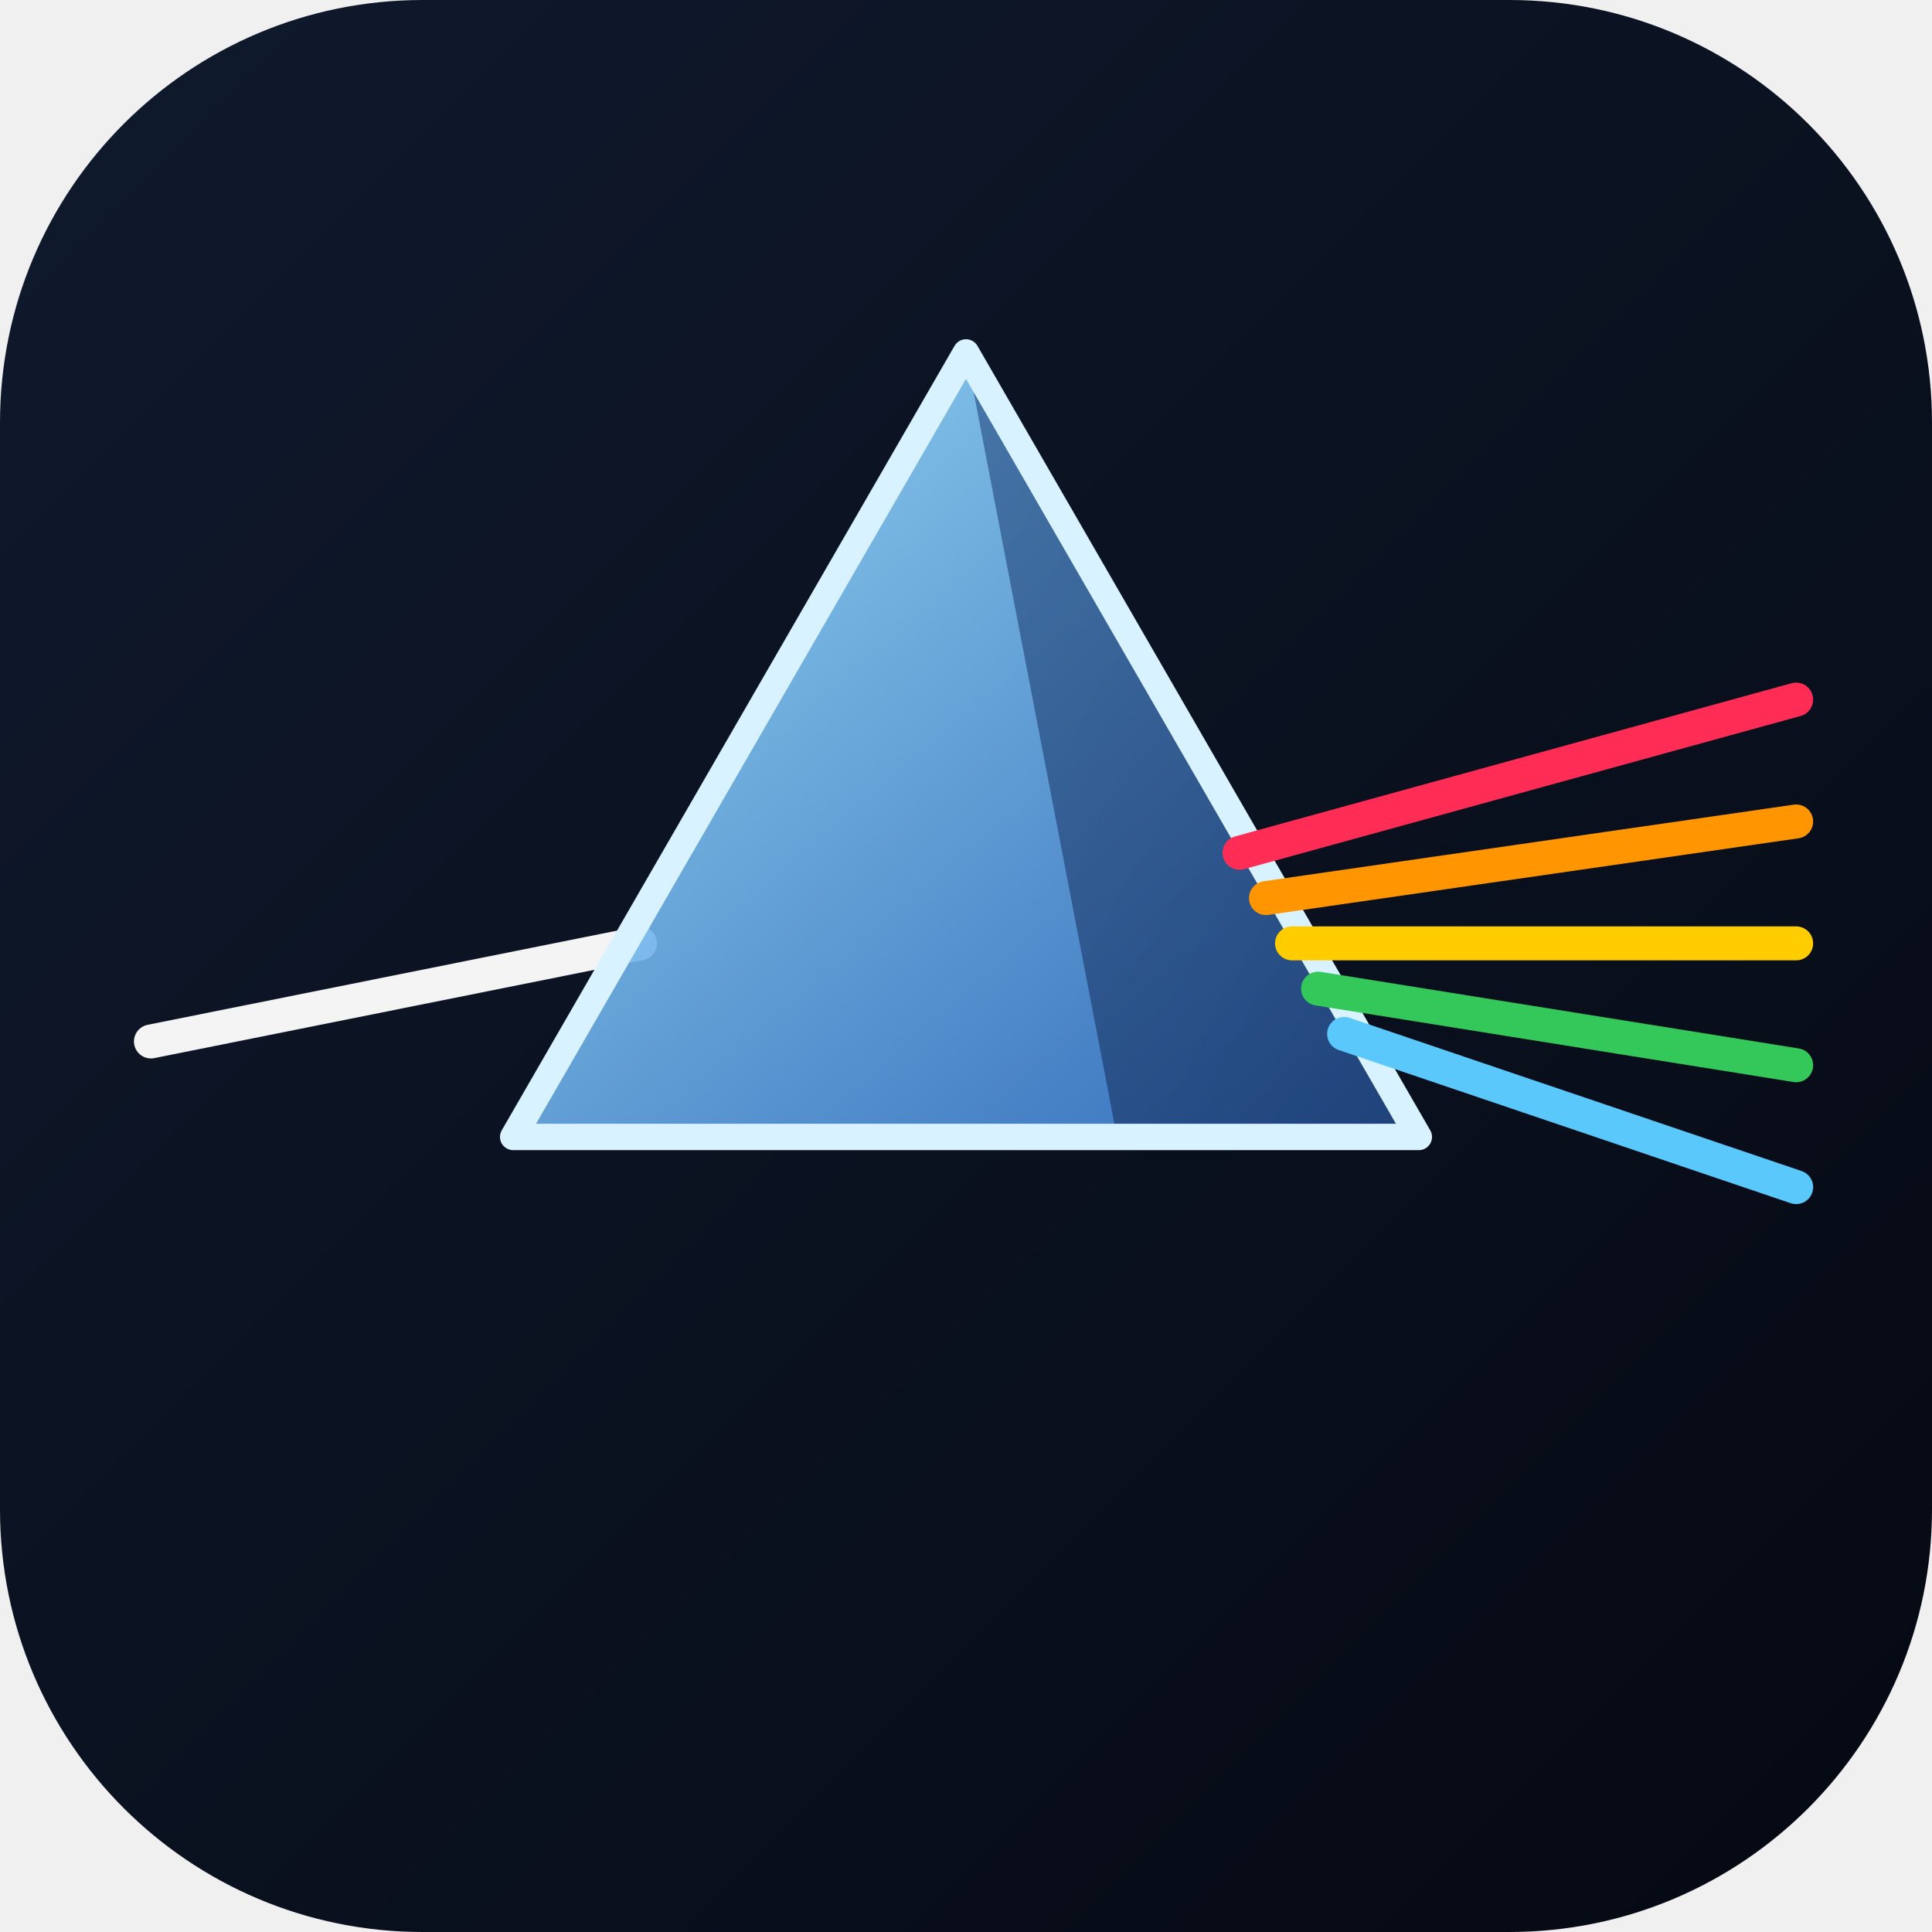
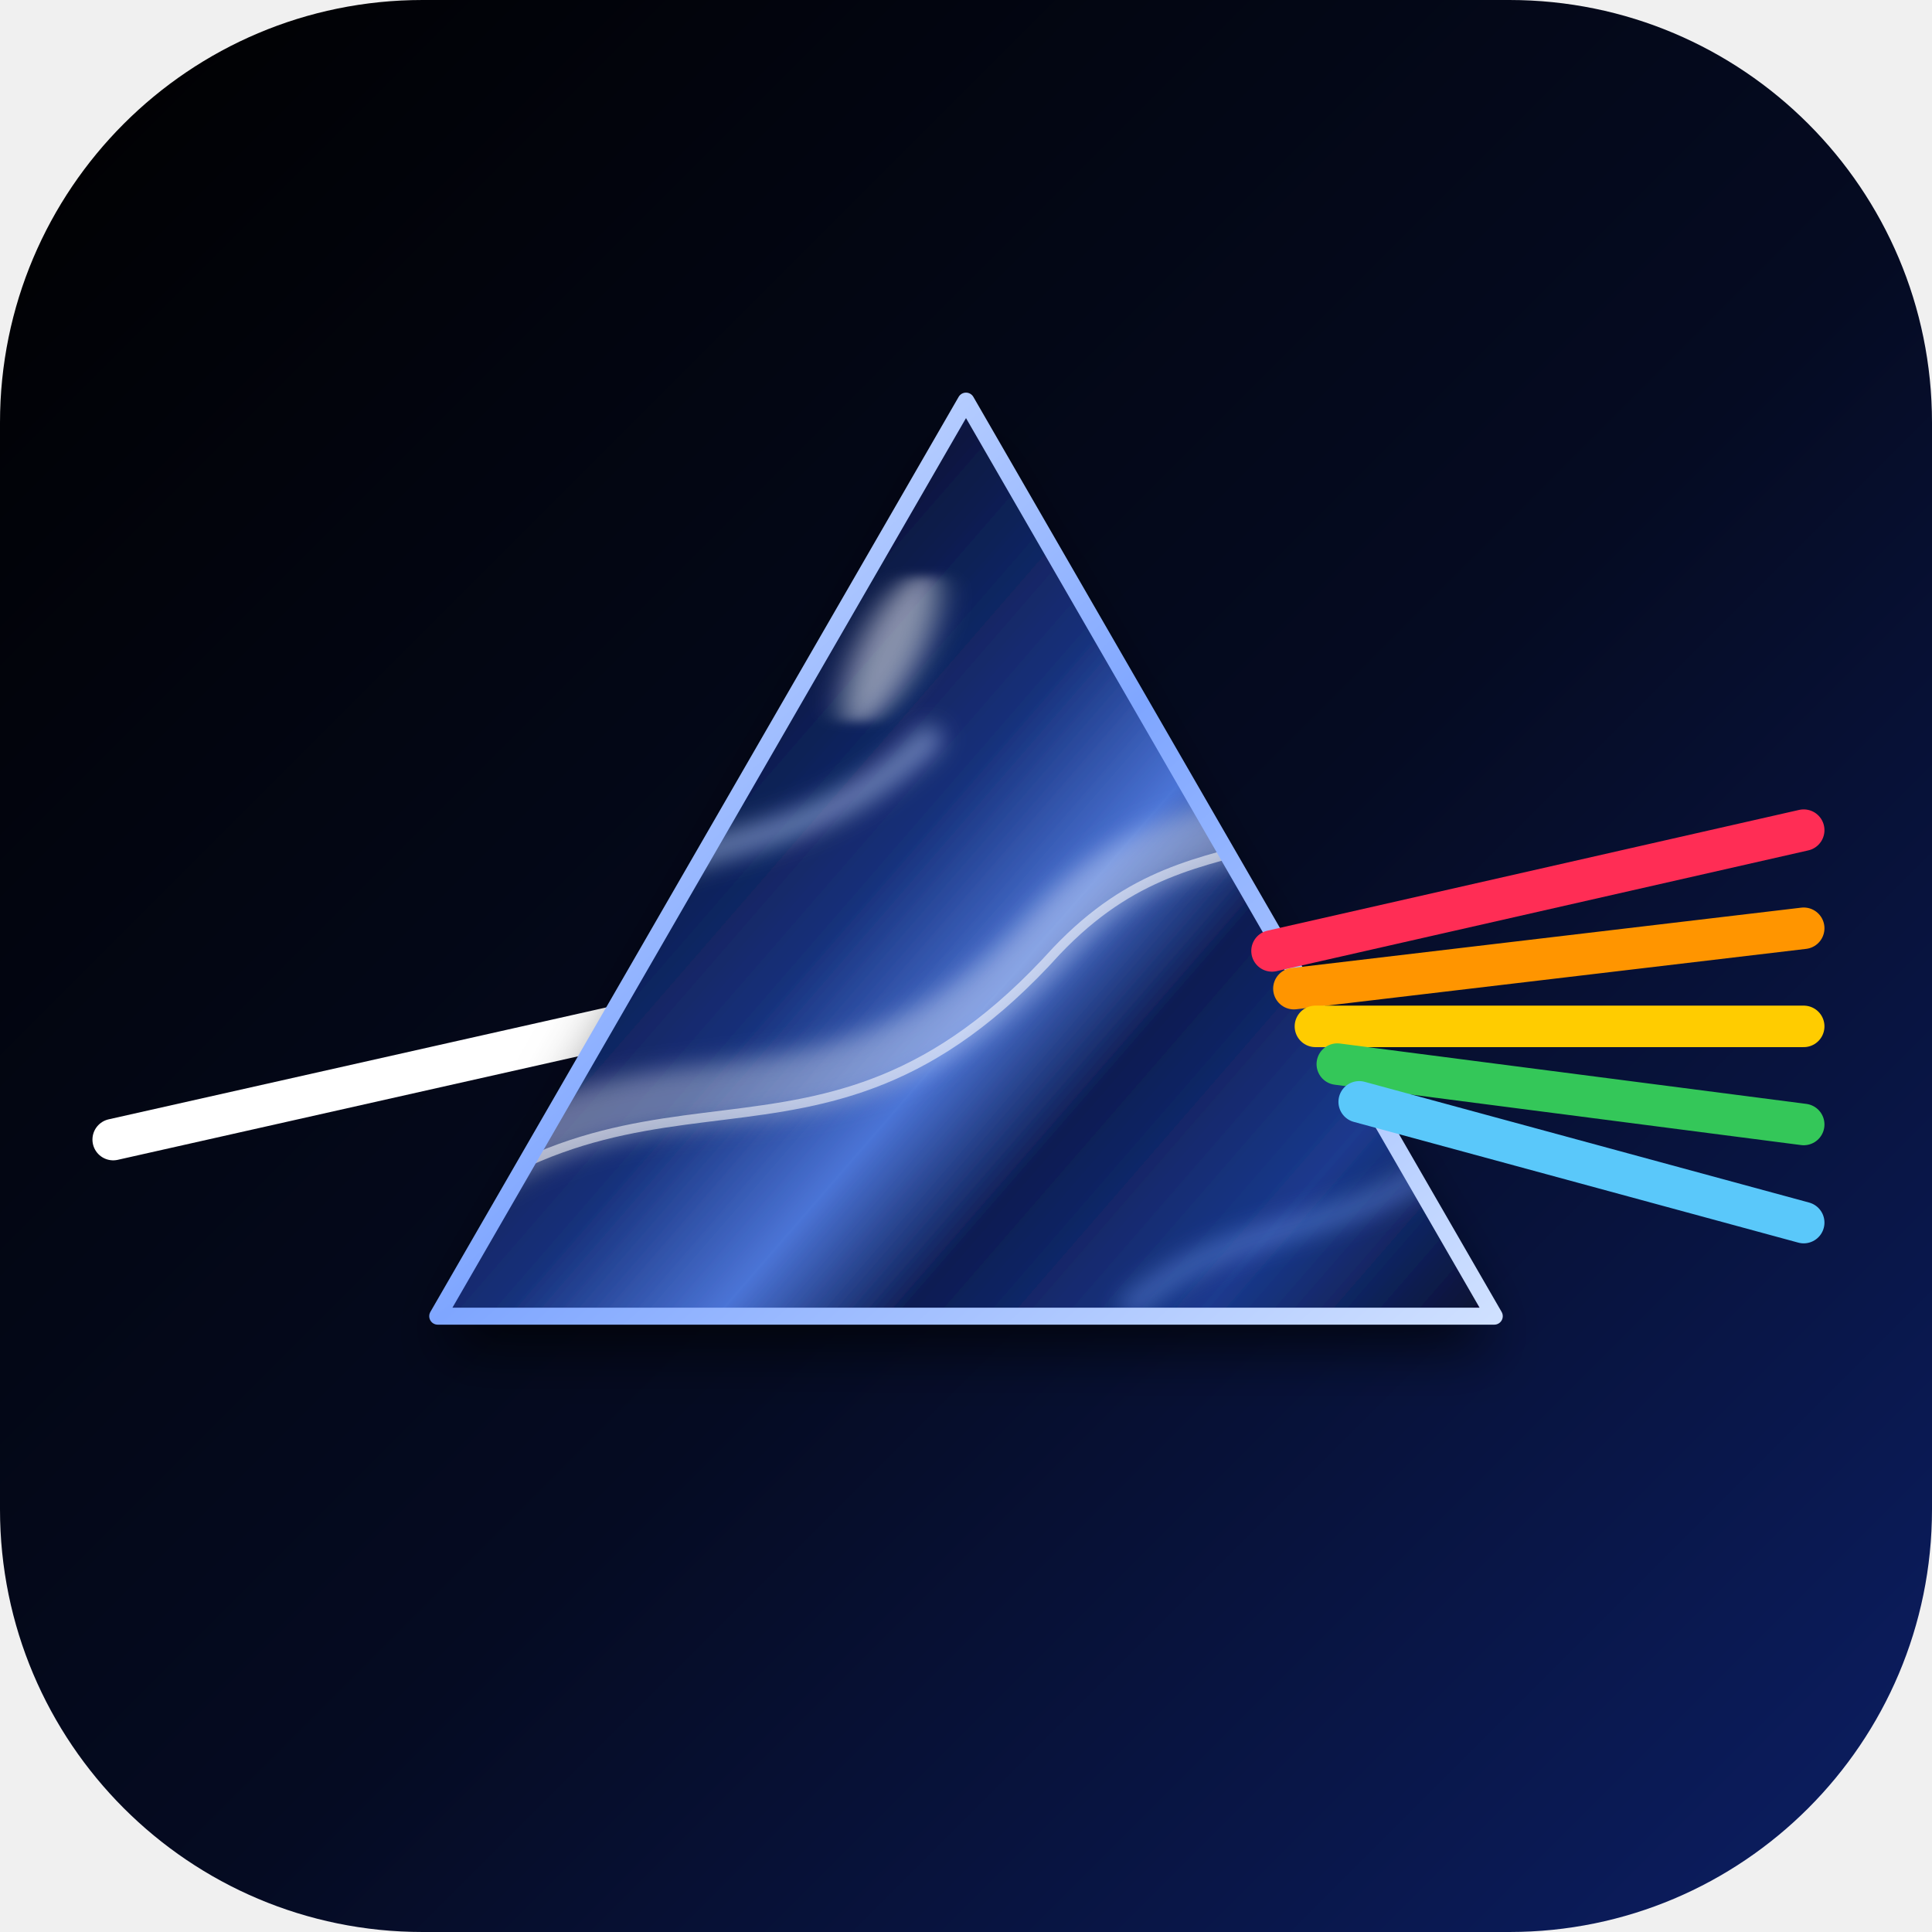
<svg xmlns="http://www.w3.org/2000/svg" viewBox="0 0 512 512">
  <defs>
    <linearGradient id="bg" x1="0" y1="0" x2="1" y2="1">
-       <stop offset="0" stop-color="#101a2e" />
-       <stop offset="1" stop-color="#050912" />
+       <stop offset="0" stop-color="#000000" />
+       <stop offset=".55" stop-color="#050b22" />
+       <stop offset="1" stop-color="#0c1f66" />
    </linearGradient>
-     <linearGradient id="face" x1="0" y1="0" x2="1" y2="1">
-       <stop offset="0" stop-color="#9fe3ff" stop-opacity=".95" />
-       <stop offset="1" stop-color="#3a7bd5" stop-opacity=".85" />
+     <linearGradient id="metal" gradientUnits="userSpaceOnUse" x1="116" y1="106" x2="396" y2="349">
+       <stop offset="0" stop-color="#0a1a4a" />
+       <stop offset=".16" stop-color="#2d52b8" />
+       <stop offset=".30" stop-color="#0a1740" />
+       <stop offset=".46" stop-color="#16307a" />
+       <stop offset=".58" stop-color="#4b74d6" />
+       <stop offset=".68" stop-color="#0c1c52" />
+       <stop offset=".84" stop-color="#1b3a8e" />
+       <stop offset="1" stop-color="#050d2c" />
    </linearGradient>
-     <linearGradient id="side" x1="0" y1="0" x2="1" y2="1">
-       <stop offset="0" stop-color="#1c3f78" />
-       <stop offset="1" stop-color="#0d1f45" />
+     <linearGradient id="rim" x1="0" y1="0" x2="1" y2="1">
+       <stop offset="0" stop-color="#e8f1ff" />
+       <stop offset=".5" stop-color="#7fa6ff" />
+       <stop offset="1" stop-color="#cfe0ff" />
    </linearGradient>
+     <clipPath id="clip">
+       <polygon points="256,106.3 116.0,348.8 396.0,348.8" />
+     </clipPath>
+     <filter id="soft" x="-20%" y="-20%" width="140%" height="140%">
+       <feGaussianBlur stdDeviation="3" />
+     </filter>
+     <filter id="sh" x="-20%" y="-20%" width="140%" height="150%">
+       <feDropShadow dx="0" dy="8" stdDeviation="8" flood-color="#000" flood-opacity=".7" />
+     </filter>
  </defs>
  <rect width="512" height="512" rx="112" fill="url(#bg)" />
-   <line x1="40" y1="276" x2="169.6" y2="250.0" stroke="#fff" stroke-width="9" stroke-linecap="round" opacity=".95" />
-   <polygon points="256,93.4 136.0,301.3 376.0,301.3" fill="url(#face)" />
-   <polygon points="256,93.4 376.0,301.3 296.0,301.3" fill="url(#side)" opacity=".55" />
-   <polygon points="256,93.4 136.0,301.3 376.0,301.3" fill="none" stroke="#d8f3ff" stroke-width="7" stroke-linejoin="round" />
-   <g stroke-width="9" stroke-linecap="round">
-     <line x1="328.5" y1="226" x2="476" y2="185.4" stroke="#ff2d55" />
-     <line x1="335.5" y1="238" x2="476" y2="217.7" stroke="#ff9500" />
-     <line x1="342.4" y1="250" x2="476" y2="250.0" stroke="#ffcc00" />
-     <line x1="349.3" y1="262" x2="476" y2="282.3" stroke="#34c759" />
-     <line x1="356.2" y1="274" x2="476" y2="314.6" stroke="#5ac8fa" />
+   <line x1="30" y1="302" x2="163.4" y2="272" stroke="#fff" stroke-width="11" stroke-linecap="round" />
+   <g filter="url(#sh)">
+     <polygon points="256,106.3 116.0,348.8 396.0,348.8" fill="url(#metal)" />
+   </g>
+   <g clip-path="url(#clip)">
+     <path d="M 100,330 C 170,262 215,318 280,246 C 320,204 352,236 410,170" fill="none" stroke="#fff" stroke-opacity=".34" stroke-width="16" stroke-linecap="round" filter="url(#soft)" />
+     <path d="M 100,336 C 170,268 215,324 280,252 C 320,210 352,242 410,176" fill="none" stroke="#fff" stroke-opacity=".55" stroke-width="2.5" stroke-linecap="round" />
+     <path d="M 118,262 C 168,214 204,236 246,196" fill="none" stroke="#bcd3ff" stroke-opacity=".5" stroke-width="7" stroke-linecap="round" filter="url(#soft)" />
+     <ellipse cx="236" cy="172" rx="22" ry="8" transform="rotate(-62 236 172)" fill="#fff" fill-opacity=".5" filter="url(#soft)" />
+     <path d="M 300,346 C 330,320 360,330 392,300" fill="none" stroke="#6f97ee" stroke-opacity=".45" stroke-width="6" stroke-linecap="round" filter="url(#soft)" />
+   </g>
+   <polygon points="256,106.3 116.0,348.8 396.0,348.8" fill="none" stroke="url(#rim)" stroke-width="4.5" stroke-linejoin="round" />
+   <g stroke-width="11" stroke-linecap="round">
+     <line x1="337.1" y1="252.0" x2="478" y2="220.0" stroke="#ff2d55" />
+     <line x1="342.9" y1="262.0" x2="478" y2="246.0" stroke="#ff9500" />
+     <line x1="348.6" y1="272.0" x2="478" y2="272.0" stroke="#ffcc00" />
+     <line x1="354.4" y1="282.0" x2="478" y2="298.0" stroke="#34c759" />
+     <line x1="360.2" y1="292.0" x2="478" y2="324.0" stroke="#5ac8fa" />
  </g>
</svg>
